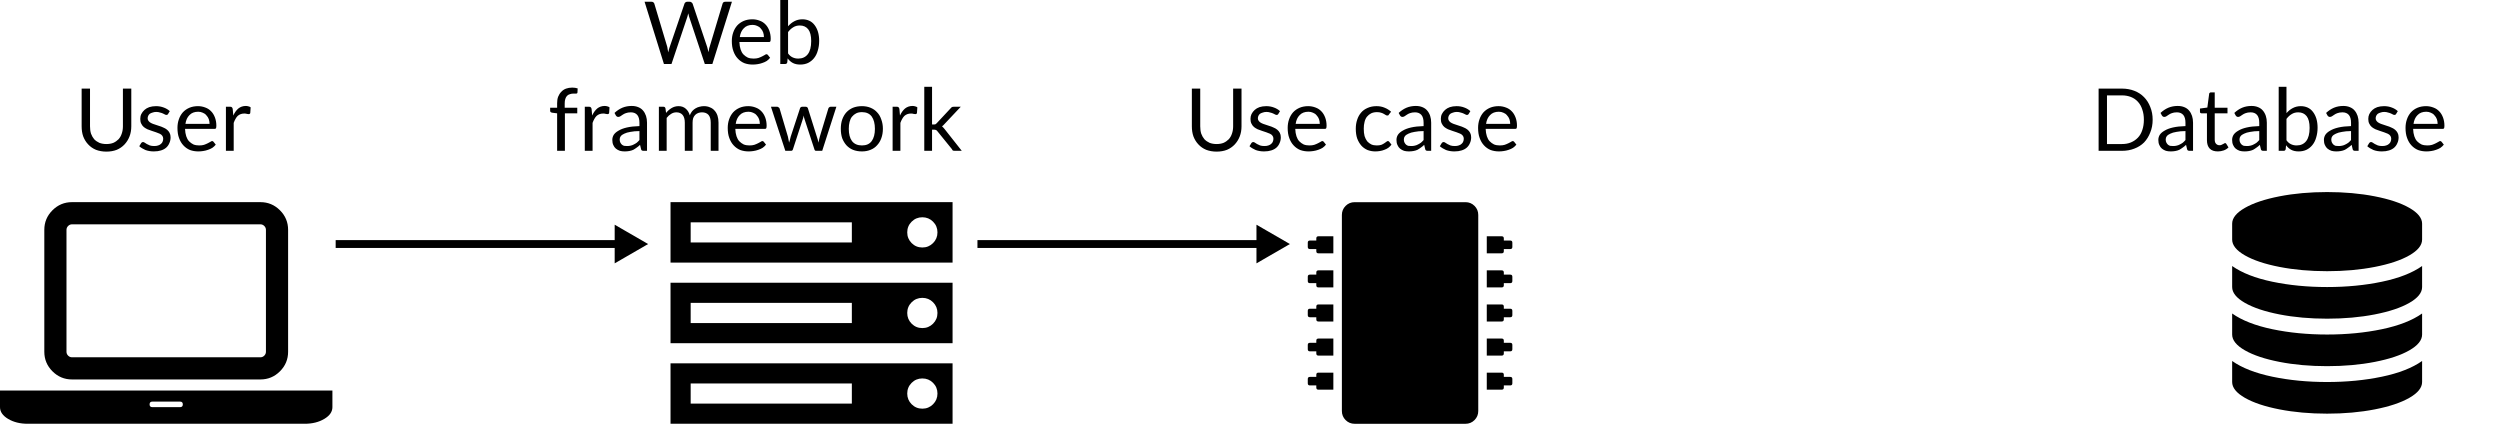
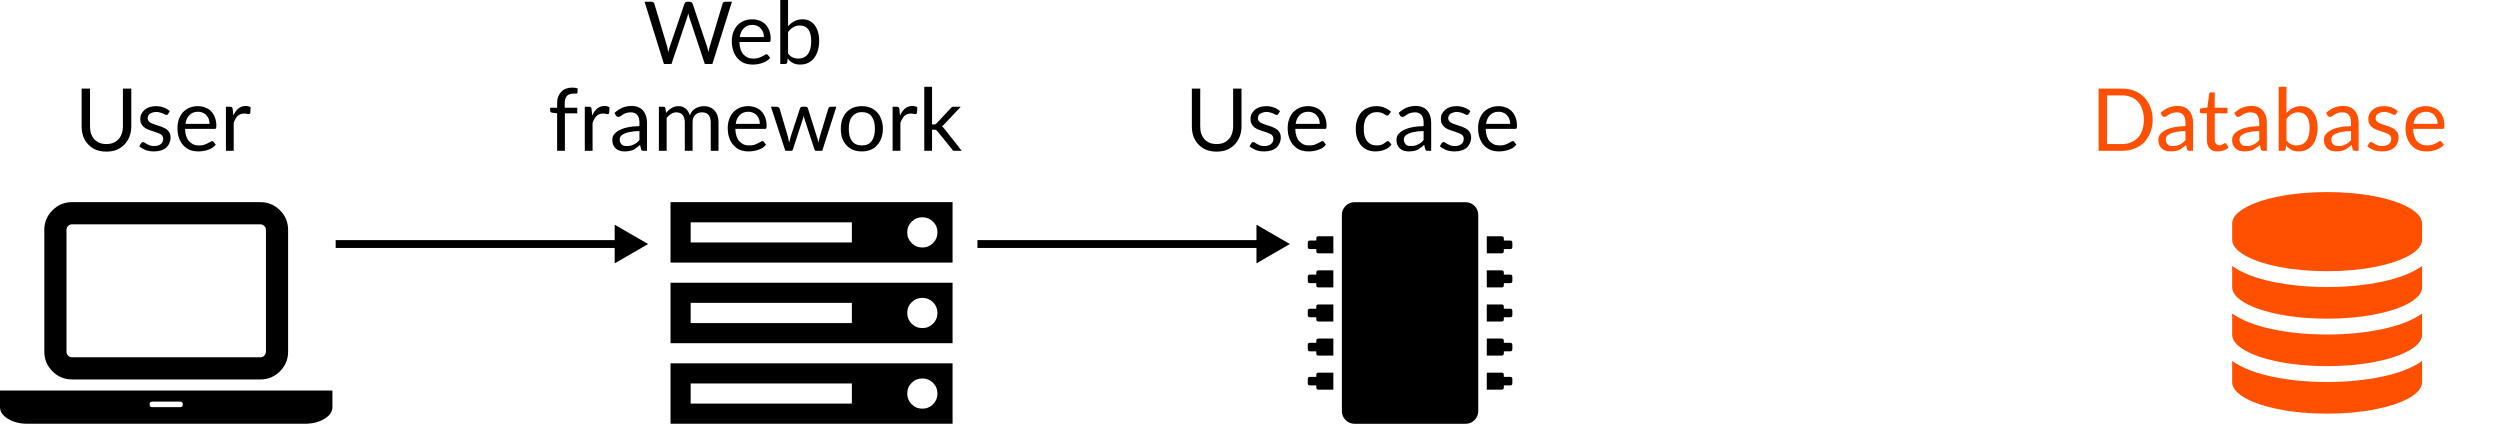
<svg xmlns="http://www.w3.org/2000/svg" width="195.872mm" height="33.202mm" viewBox="0 0 195.872 33.202" version="1.1" id="svg8627">
  <defs id="defs8621">
    <marker orient="auto" refY="0" refX="0" id="TriangleOutM-7" style="overflow:visible">
      <path id="path1723-5" d="M 5.77,0 -2.88,5 V -5 Z" style="fill:#000000;fill-opacity:1;fill-rule:evenodd;stroke:#000000;stroke-width:1pt;stroke-opacity:1" transform="scale(0.4)" />
    </marker>
    <marker orient="auto" refY="0" refX="0" id="TriangleOutM" style="overflow:visible">
      <path id="path1723" d="M 5.77,0 -2.88,5 V -5 Z" style="fill:#000000;fill-opacity:1;fill-rule:evenodd;stroke:#000000;stroke-width:1pt;stroke-opacity:1" transform="scale(0.4)" />
    </marker>
  </defs>
  <g id="layer1" transform="translate(-10.09214,-113.7224)">
    <path id="user-icon" d="m 15.735,143.452 q -0.895,0 -1.533,-0.638 -0.638,-0.638 -0.638,-1.533 v -9.55 q 0,-0.895 0.638,-1.533 0.638,-0.638 1.533,-0.638 h 14.759 q 0.895,0 1.533,0.638 0.638,0.638 0.638,1.533 v 9.55 q 0,0.895 -0.638,1.533 -0.638,0.638 -1.533,0.638 z m -0.434,-11.72 v 9.55 q 0,0.176 0.129,0.305 0.129,0.129 0.305,0.129 h 14.759 q 0.176,0 0.305,-0.129 0.129,-0.129 0.129,-0.305 v -9.55 q 0,-0.176 -0.129,-0.305 -0.129,-0.129 -0.305,-0.129 H 15.735 q -0.176,0 -0.305,0.129 -0.129,0.129 -0.129,0.305 z m 18.665,12.588 h 2.17 v 1.302 q 0,0.543 -0.638,0.922 -0.638,0.38 -1.533,0.38 H 12.263 q -0.895,0 -1.533,-0.38 -0.638,-0.38 -0.638,-0.922 v -1.302 z m -9.767,1.302 q 0.217,0 0.217,-0.217 0,-0.217 -0.217,-0.217 h -2.17 q -0.217,0 -0.217,0.217 0,0.217 0.217,0.217 z" style="stroke-width:0.014" />
    <path id="web-framework-icon" d="m 64.205,145.346 h 12.628 v -1.578 H 64.205 Z m 0,-6.314 h 12.628 v -1.578 H 64.205 Z m 19.336,5.525 q 0,-0.493 -0.345,-0.839 -0.345,-0.345 -0.839,-0.345 -0.493,0 -0.839,0.345 -0.345,0.345 -0.345,0.839 0,0.493 0.345,0.839 0.345,0.345 0.839,0.345 0.493,0 0.839,-0.345 0.345,-0.345 0.345,-0.839 z M 64.205,132.718 h 12.628 v -1.578 H 64.205 Z m 19.336,5.525 q 0,-0.493 -0.345,-0.839 -0.345,-0.345 -0.839,-0.345 -0.493,0 -0.839,0.345 -0.345,0.345 -0.345,0.839 0,0.493 0.345,0.839 0.345,0.345 0.839,0.345 0.493,0 0.839,-0.345 0.345,-0.345 0.345,-0.839 z m 0,-6.314 q 0,-0.493 -0.345,-0.839 -0.345,-0.345 -0.839,-0.345 -0.493,0 -0.839,0.345 -0.345,0.345 -0.345,0.839 0,0.493 0.345,0.839 0.345,0.345 0.839,0.345 0.493,0 0.839,-0.345 0.345,-0.345 0.345,-0.839 z m 1.184,10.26 v 4.735 H 62.627 v -4.735 z m 0,-6.314 v 4.735 H 62.627 v -4.735 z m 0,-6.314 v 4.735 H 62.627 v -4.735 z" style="stroke-width:0.012" />
    <path style="fill:none;stroke:#000000;stroke-width:0.615;stroke-linecap:butt;stroke-linejoin:miter;stroke-miterlimit:4;stroke-dasharray:none;stroke-opacity:1;marker-end:url(#TriangleOutM)" d="M 36.391,132.842 H 59.124" id="arrow-user-web-framework" />
    <text xml:space="preserve" style="font-style:normal;font-variant:normal;font-weight:normal;font-stretch:normal;font-size:6.806px;line-height:1.25;font-family:Lato;-inkscape-font-specification:Lato;letter-spacing:0px;word-spacing:0px;fill:#000000;fill-opacity:1;stroke:none;stroke-width:0.128" x="15.925" y="125.538" id="user-text">
      <tspan id="tspan2190" x="15.925" y="125.538" style="font-style:normal;font-variant:normal;font-weight:normal;font-stretch:normal;font-size:6.806px;font-family:Lato;-inkscape-font-specification:Lato;stroke-width:0.128">User</tspan>
    </text>
    <text xml:space="preserve" style="font-style:normal;font-variant:normal;font-weight:normal;font-stretch:normal;font-size:6.806px;line-height:1;font-family:Lato;-inkscape-font-specification:Lato;text-align:center;letter-spacing:0px;word-spacing:0px;text-anchor:middle;fill:#000000;fill-opacity:1;stroke:none;stroke-width:0.128" x="73.615" y="118.735" id="web-framework-text">
      <tspan id="tspan2190-6" x="73.615" y="118.735" style="font-style:normal;font-variant:normal;font-weight:normal;font-stretch:normal;font-size:6.806px;line-height:1;font-family:Lato;-inkscape-font-specification:Lato;text-align:center;text-anchor:middle;stroke-width:0.128">Web</tspan>
      <tspan x="73.615" y="125.541" style="font-style:normal;font-variant:normal;font-weight:normal;font-stretch:normal;font-size:6.806px;line-height:1;font-family:Lato;-inkscape-font-specification:Lato;text-align:center;text-anchor:middle;stroke-width:0.128" id="tspan2212">framework</tspan>
    </text>
    <path style="fill:none;stroke:#000000;stroke-width:0.615;stroke-linecap:butt;stroke-linejoin:miter;stroke-miterlimit:4;stroke-dasharray:none;stroke-opacity:1;marker-end:url(#TriangleOutM-7)" d="M 86.674,132.842 H 109.407" id="arrow-web-framework-use-case" />
    <path id="use-case-icon" d="m 114.559,142.918 v 1.336 h -1.169 q -0.167,0 -0.167,-0.167 v -0.167 h -0.501 q -0.167,0 -0.167,-0.167 v -0.334 q 0,-0.167 0.167,-0.167 h 0.501 v -0.167 q 0,-0.167 0.167,-0.167 z m 0,-2.671 v 1.336 h -1.169 q -0.167,0 -0.167,-0.167 v -0.167 h -0.501 q -0.167,0 -0.167,-0.167 v -0.334 q 0,-0.167 0.167,-0.167 h 0.501 v -0.167 q 0,-0.167 0.167,-0.167 z m 0,-2.671 v 1.336 h -1.169 q -0.167,0 -0.167,-0.167 v -0.167 h -0.501 q -0.167,0 -0.167,-0.167 v -0.334 q 0,-0.167 0.167,-0.167 h 0.501 v -0.167 q 0,-0.167 0.167,-0.167 z m 0,-2.671 v 1.336 h -1.169 q -0.167,0 -0.167,-0.167 v -0.167 h -0.501 q -0.167,0 -0.167,-0.167 v -0.334 q 0,-0.167 0.167,-0.167 h 0.501 v -0.167 q 0,-0.167 0.167,-0.167 z m 0,-2.671 v 1.336 h -1.169 q -0.167,0 -0.167,-0.167 v -0.167 h -0.501 q -0.167,0 -0.167,-0.167 v -0.334 q 0,-0.167 0.167,-0.167 h 0.501 v -0.167 q 0,-0.167 0.167,-0.167 z m 11.353,-1.67 v 15.36 q 0,0.417 -0.292,0.71 -0.292,0.292 -0.71,0.292 h -8.681 q -0.417,0 -0.71,-0.292 -0.292,-0.292 -0.292,-0.71 v -15.36 q 0,-0.417 0.292,-0.71 0.292,-0.292 0.71,-0.292 h 8.681 q 0.417,0 0.71,0.292 0.292,0.292 0.292,0.71 z m 2.671,12.855 v 0.334 q 0,0.167 -0.167,0.167 h -0.501 v 0.167 q 0,0.167 -0.167,0.167 h -1.169 v -1.336 h 1.169 q 0.167,0 0.167,0.167 v 0.167 h 0.501 q 0.167,0 0.167,0.167 z m 0,-2.671 v 0.334 q 0,0.167 -0.167,0.167 h -0.501 v 0.167 q 0,0.167 -0.167,0.167 h -1.169 v -1.336 h 1.169 q 0.167,0 0.167,0.167 v 0.167 h 0.501 q 0.167,0 0.167,0.167 z m 0,-2.671 v 0.334 q 0,0.167 -0.167,0.167 h -0.501 v 0.167 q 0,0.167 -0.167,0.167 h -1.169 v -1.336 h 1.169 q 0.167,0 0.167,0.167 v 0.167 h 0.501 q 0.167,0 0.167,0.167 z m 0,-2.671 v 0.334 q 0,0.167 -0.167,0.167 h -0.501 v 0.167 q 0,0.167 -0.167,0.167 h -1.169 v -1.336 h 1.169 q 0.167,0 0.167,0.167 v 0.167 h 0.501 q 0.167,0 0.167,0.167 z m 0,-2.671 v 0.334 q 0,0.167 -0.167,0.167 h -0.501 v 0.167 q 0,0.167 -0.167,0.167 h -1.169 v -1.336 h 1.169 q 0.167,0 0.167,0.167 v 0.167 h 0.501 q 0.167,0 0.167,0.167 z" style="stroke-width:0.01" />
    <text xml:space="preserve" style="font-style:normal;font-variant:normal;font-weight:normal;font-stretch:normal;font-size:6.806px;line-height:1;font-family:Lato;-inkscape-font-specification:Lato;text-align:center;letter-spacing:0px;word-spacing:0px;text-anchor:middle;fill:#000000;fill-opacity:1;stroke:none;stroke-width:0.128" x="120.417" y="125.538" id="use-case-text">
      <tspan x="120.417" y="125.538" style="font-style:normal;font-variant:normal;font-weight:normal;font-stretch:normal;font-size:6.806px;line-height:1;font-family:Lato;-inkscape-font-specification:Lato;text-align:center;text-anchor:middle;stroke-width:0.128" id="tspan3110">Use case</tspan>
    </text>
-     <path id="database-icon" d="m 192.42,136.212 q 2.296,0 4.292,-0.417 1.996,-0.417 3.149,-1.231 v 1.647 q 0,0.669 -0.998,1.24 -0.998,0.572 -2.713,0.906 -1.715,0.334 -3.73,0.334 -2.015,0 -3.73,-0.334 -1.715,-0.334 -2.713,-0.906 -0.998,-0.572 -0.998,-1.24 v -1.647 q 1.153,0.814 3.149,1.231 1.996,0.417 4.292,0.417 z m 0,7.441 q 2.296,0 4.292,-0.417 1.996,-0.417 3.149,-1.231 v 1.647 q 0,0.669 -0.998,1.24 -0.998,0.572 -2.713,0.906 -1.715,0.334 -3.73,0.334 -2.015,0 -3.73,-0.334 -1.715,-0.334 -2.713,-0.906 -0.998,-0.572 -0.998,-1.24 v -1.647 q 1.153,0.814 3.149,1.231 1.996,0.417 4.292,0.417 z m 0,-3.721 q 2.296,0 4.292,-0.417 1.996,-0.417 3.149,-1.231 v 1.647 q 0,0.669 -0.998,1.24 -0.998,0.572 -2.713,0.906 -1.715,0.334 -3.73,0.334 -2.015,0 -3.73,-0.334 -1.715,-0.334 -2.713,-0.906 -0.998,-0.572 -0.998,-1.24 v -1.647 q 1.153,0.814 3.149,1.231 1.996,0.417 4.292,0.417 z m 0,-11.162 q 2.015,0 3.73,0.334 1.715,0.334 2.713,0.906 0.998,0.572 0.998,1.24 v 1.24 q 0,0.669 -0.998,1.24 -0.998,0.572 -2.713,0.906 -1.715,0.334 -3.73,0.334 -2.015,0 -3.73,-0.334 -1.715,-0.334 -2.713,-0.906 -0.998,-0.572 -0.998,-1.24 v -1.24 q 0,-0.669 0.998,-1.24 0.998,-0.572 2.713,-0.906 1.715,-0.334 3.73,-0.334 z" style="stroke-width:0.01" />
-     <text xml:space="preserve" style="font-style:normal;font-variant:normal;font-weight:normal;font-stretch:normal;font-size:6.806px;line-height:1;font-family:Lato;-inkscape-font-specification:Lato;text-align:center;letter-spacing:0px;word-spacing:0px;text-anchor:middle;fill:#000000;fill-opacity:1;stroke:none;stroke-width:0.128" x="192.237" y="125.541" id="database-text">
-       <tspan x="192.237" y="125.541" style="font-style:normal;font-variant:normal;font-weight:normal;font-stretch:normal;font-size:6.806px;line-height:1;font-family:Lato;-inkscape-font-specification:Lato;text-align:center;text-anchor:middle;stroke-width:0.128" id="tspan3177-6-0">Database</tspan>
+     <path id="database-icon" d="m 192.42,136.212 q 2.296,0 4.292,-0.417 1.996,-0.417 3.149,-1.231 v 1.647 q 0,0.669 -0.998,1.24 -0.998,0.572 -2.713,0.906 -1.715,0.334 -3.73,0.334 -2.015,0 -3.73,-0.334 -1.715,-0.334 -2.713,-0.906 -0.998,-0.572 -0.998,-1.24 v -1.647 q 1.153,0.814 3.149,1.231 1.996,0.417 4.292,0.417 z m 0,7.441 q 2.296,0 4.292,-0.417 1.996,-0.417 3.149,-1.231 v 1.647 q 0,0.669 -0.998,1.24 -0.998,0.572 -2.713,0.906 -1.715,0.334 -3.73,0.334 -2.015,0 -3.73,-0.334 -1.715,-0.334 -2.713,-0.906 -0.998,-0.572 -0.998,-1.24 v -1.647 q 1.153,0.814 3.149,1.231 1.996,0.417 4.292,0.417 z m 0,-3.721 q 2.296,0 4.292,-0.417 1.996,-0.417 3.149,-1.231 v 1.647 q 0,0.669 -0.998,1.24 -0.998,0.572 -2.713,0.906 -1.715,0.334 -3.73,0.334 -2.015,0 -3.73,-0.334 -1.715,-0.334 -2.713,-0.906 -0.998,-0.572 -0.998,-1.24 v -1.647 q 1.153,0.814 3.149,1.231 1.996,0.417 4.292,0.417 z m 0,-11.162 q 2.015,0 3.73,0.334 1.715,0.334 2.713,0.906 0.998,0.572 0.998,1.24 v 1.24 q 0,0.669 -0.998,1.24 -0.998,0.572 -2.713,0.906 -1.715,0.334 -3.73,0.334 -2.015,0 -3.73,-0.334 -1.715,-0.334 -2.713,-0.906 -0.998,-0.572 -0.998,-1.24 v -1.24 q 0,-0.669 0.998,-1.24 0.998,-0.572 2.713,-0.906 1.715,-0.334 3.73,-0.334 z" style="stroke-width:0.01;fill:#ff4f00;fill-opacity:1" />
+     <text xml:space="preserve" style="font-style:normal;font-variant:normal;font-weight:normal;font-stretch:normal;font-size:6.806px;line-height:1;font-family:Lato;-inkscape-font-specification:Lato;text-align:center;letter-spacing:0px;word-spacing:0px;text-anchor:middle;fill:#ff4f00;fill-opacity:1;stroke:none;stroke-width:0.128;" x="192.237" y="125.541" id="database-text">
+       <tspan x="192.237" y="125.541" style="font-style:normal;font-variant:normal;font-weight:normal;font-stretch:normal;font-size:6.806px;line-height:1;font-family:Lato;-inkscape-font-specification:Lato;text-align:center;text-anchor:middle;stroke-width:0.128;fill:#ff4f00;fill-opacity:1;" id="tspan3177-6-0">Database</tspan>
    </text>
  </g>
</svg>
